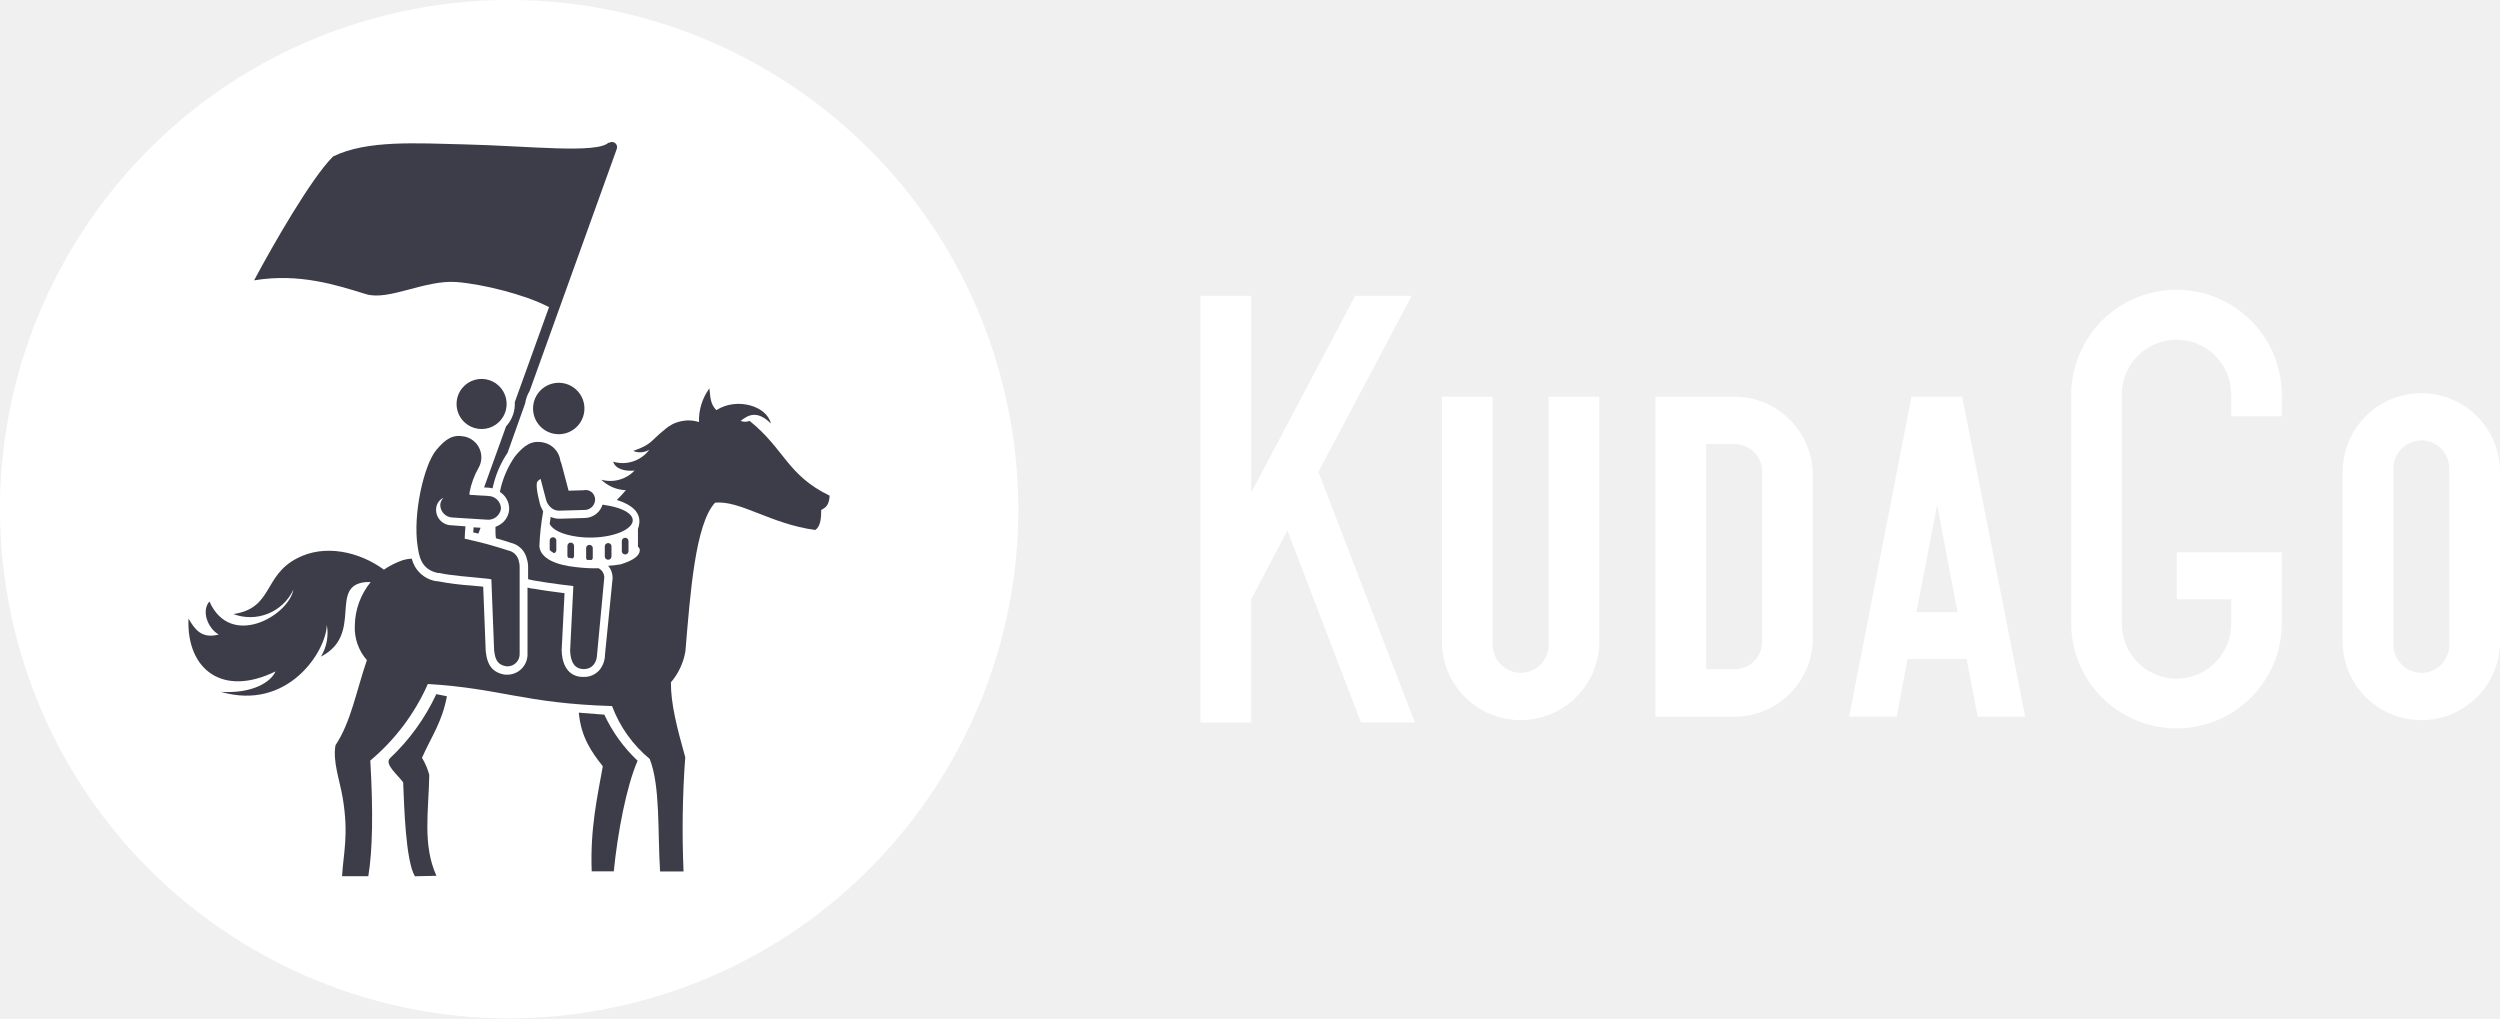
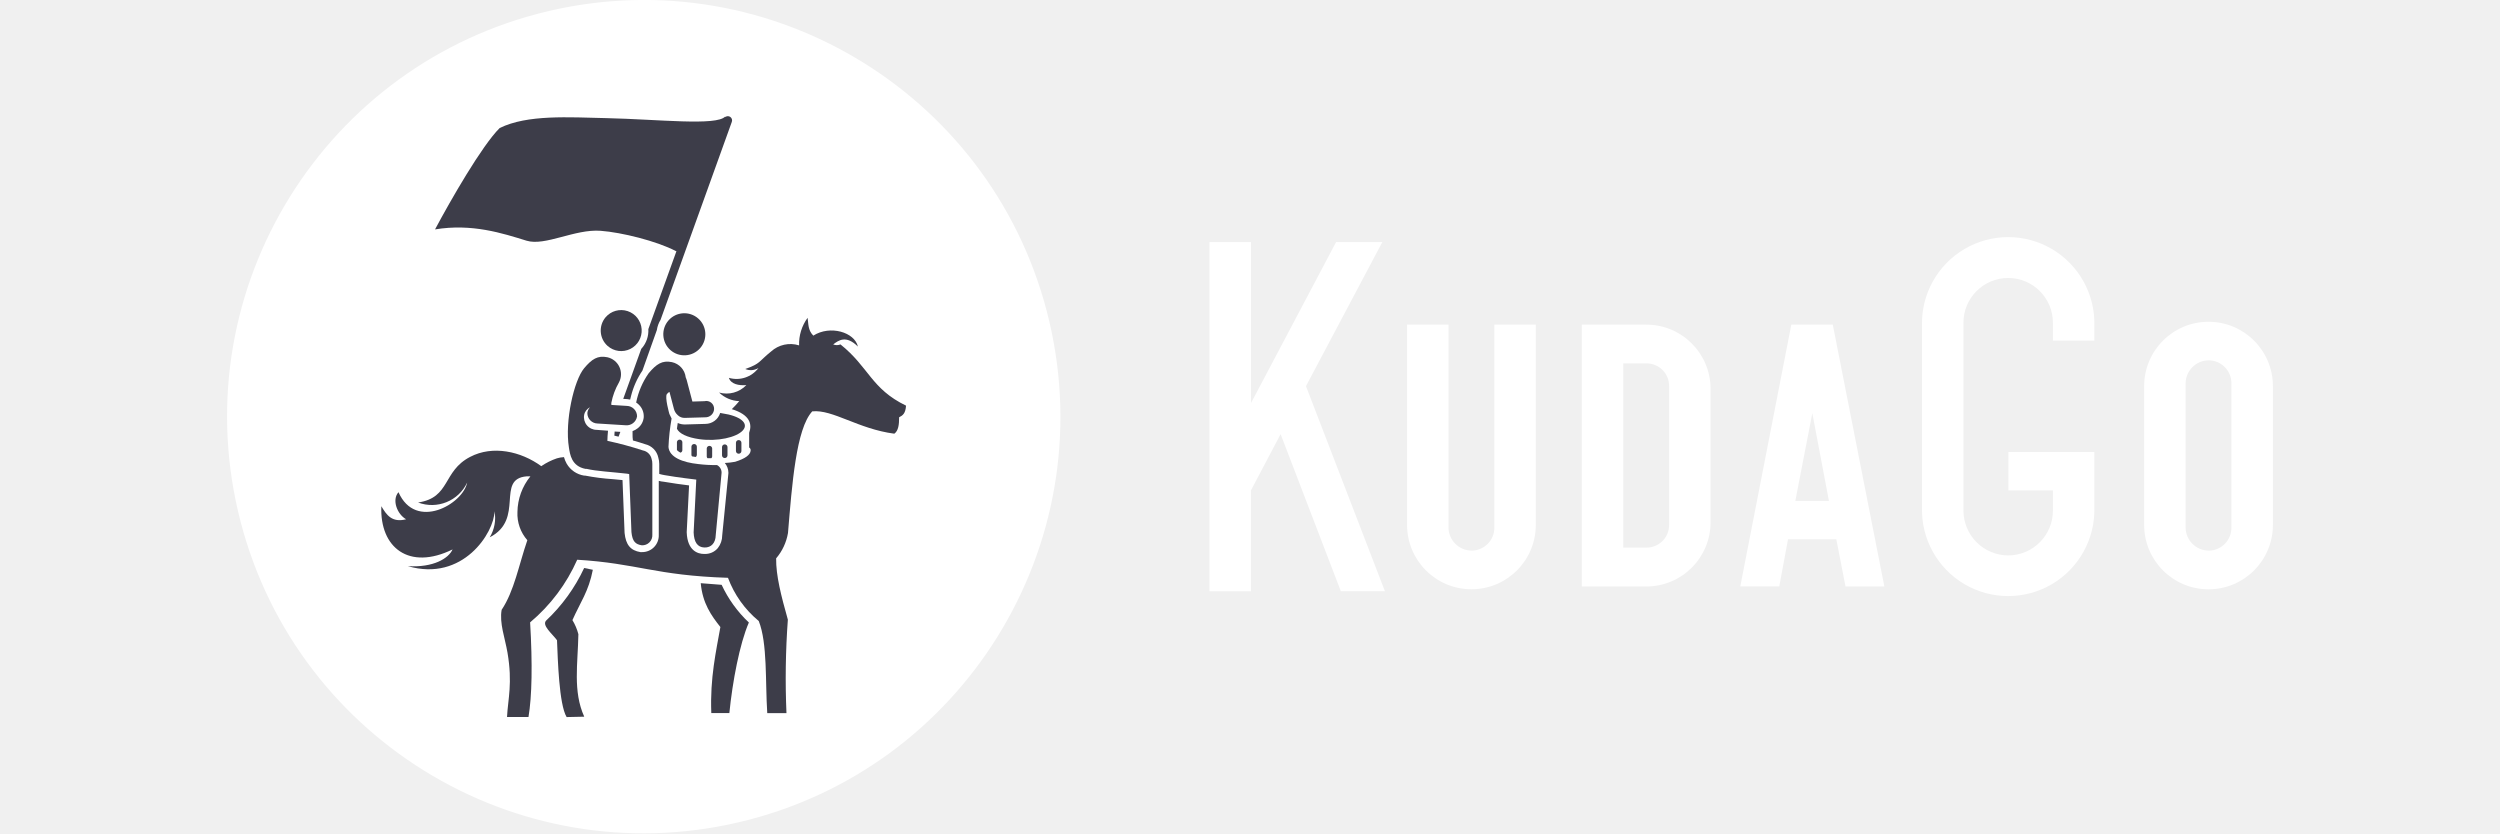
- <svg xmlns="http://www.w3.org/2000/svg" height="70px" id="Layer_1" data-name="Layer 1" viewBox="0 0 426.01 173.53">
+ <svg xmlns="http://www.w3.org/2000/svg" width="210" height="70px" id="Layer_1" data-name="Layer 1" viewBox="0 0 426.01 173.53">
  <defs>
    <style>
      .cls-1 {
        fill: #ffffff;
      }

      .cls-1, .cls-2 {
        fill-rule: evenodd;
      }

      .cls-2, .cls-3 {
        fill: #3d3d49;
      }

      .cls-4 {
        fill: #ffffff;
      }
    </style>
  </defs>
  <g>
    <g>
      <path class="cls-1" d="M172.91,133.09a86.75,86.75,0,1,1-64.72,104.23A86.76,86.76,0,0,1,172.91,133.09Z" transform="translate(-105.9 -130.8)" />
      <g>
        <path class="cls-2" d="M198.23,203.71a4.38,4.38,0,1,0-.42-6.18A4.39,4.39,0,0,0,198.23,203.71Z" transform="translate(-105.9 -130.8)" />
        <path class="cls-2" d="M180.25,249.08A35.75,35.75,0,0,1,172.36,260c-1,1,1.24,2.76,2.24,4.12,0.17,4,.41,13.33,2,16l3.67-.08c-2.4-5.29-1.32-11.07-1.22-17.18a11,11,0,0,0-1.24-2.93c1.64-3.7,3.39-6,4.25-10.48Z" transform="translate(-105.9 -130.8)" />
        <path class="cls-2" d="M208.88,252.58l-4.35-.34c0.38,4.19,2.19,6.74,4.09,9.13-0.87,4.95-2.18,10.55-1.89,17.91h3.76c0.65-6.52,2.13-14.4,4.06-18.85A25.7,25.7,0,0,1,208.88,252.58Z" transform="translate(-105.9 -130.8)" />
        <path class="cls-3" d="M206.91,225.86v-1.72a0.57,0.57,0,0,0-1.13,0v1.72a0.54,0.54,0,0,0,.15.35l0.82,0A0.55,0.55,0,0,0,206.91,225.86Z" transform="translate(-105.9 -130.8)" />
        <path class="cls-3" d="M200.7,224.56v-1.72a0.57,0.57,0,0,0-1.13,0v1.69a3,3,0,0,0,.73.53A0.53,0.53,0,0,0,200.7,224.56Z" transform="translate(-105.9 -130.8)" />
        <path class="cls-2" d="M209,216.87a2.07,2.07,0,0,1-.42-0.08,3.23,3.23,0,0,1-3.08,2.28h0l-4.2.12a3.5,3.5,0,0,1-1.56-.31c-0.07.37-.12,0.78-0.17,1.19,0.45,1,2.14,1.83,4.66,2.18,3.75,0.53,7.76-.35,9.08-1.84S212.71,217.4,209,216.87Z" transform="translate(-105.9 -130.8)" />
        <g>
          <path class="cls-2" d="M186.54,221.52l0.88,0.21,0.37-1-1.19-.07C186.57,221,186.55,221.26,186.54,221.52Z" transform="translate(-105.9 -130.8)" />
          <path class="cls-2" d="M168.25,180.92c3.87,1.19,10.06-2.47,15.44-2.06,4.34,0.33,11.63,2.11,15.69,4.24l0.09,0-5.85,16.23a5.63,5.63,0,0,1-1.37,4h0l-0.1.09-3.76,10.44,0.85,0.05a4,4,0,0,1,.59.1c0.06-.26.12-0.52,0.19-0.77a16.82,16.82,0,0,1,2.37-5.28l3-8.43a5.68,5.68,0,0,1,.77-2.13L211,156.18a0.88,0.88,0,0,0-1.37-1l0-.12c-1.79,2-14,.58-24.68.34-7.95-.18-16.5-0.78-22.29,2.06-3.71,3.69-10.2,15-13.46,21.11C156.9,177.3,163.24,179.37,168.25,180.92Z" transform="translate(-105.9 -130.8)" />
          <path class="cls-2" d="M247.28,215.27c-7.27-3.52-7.71-8-13.65-12.75a2,2,0,0,1-1.52,0c1.13-.86,2.69-2,5.15.45-0.69-3-5.79-4.52-9.29-2.28-1.11-1.12-1-2.36-1.19-3.71a9.24,9.24,0,0,0-1.77,5.74,6,6,0,0,0-5.84,1.28c-2.58,2.06-2.11,2.49-5.37,3.64a3,3,0,0,0,2.75-.21,5.69,5.69,0,0,1-6.16,2.05c0.41,1.31,2.09,1.65,3.64,1.51a5.72,5.72,0,0,1-5.68,1.55,6.35,6.35,0,0,0,4.2,1.79A22.73,22.73,0,0,1,211,216c3.79,1.17,4.27,3.12,3.61,4.92v3.06a0.66,0.66,0,0,1,.31.64c-0.05.89-1.11,1.68-3.23,2.34a16.26,16.26,0,0,1-2.15.25,3.17,3.17,0,0,1,.75,2v0.13L209,242.28a4.29,4.29,0,0,1-.91,2.65,3.43,3.43,0,0,1-2.75,1.22h-0.14c-1.28,0-3.45-.67-3.59-4.48v-0.12l0.49-9.67c-1.35-.17-3.52-0.45-5.31-0.77-0.31,0-.63-0.1-1-0.18v11.23h0a3.46,3.46,0,0,1-3.54,3.61h-0.14l-0.14,0c-2.07-.34-3.05-1.53-3.3-4v0l-0.43-11-2-.19a46.28,46.28,0,0,1-5.78-.74h0l-0.21,0a5.12,5.12,0,0,1-3.64-2.49,6.2,6.2,0,0,1-.56-1.36,6.32,6.32,0,0,0-1.47.25,13.47,13.47,0,0,0-3.26,1.63c-4.24-3.1-10.13-4.39-14.81-1.93-5.79,3-4.05,8.48-10.84,9.5a8.13,8.13,0,0,0,10.22-4.15c-0.86,4.48-10.73,10.1-14.3,2-1.44,1.63-.25,4.62,1.59,5.64-2.95.76-4.08-.89-5.16-2.72-0.36,8.64,5.78,13.45,14.83,9-0.81,1.86-4,3.82-9.32,3.48,11.48,3.35,18-7,18.06-11.43a7.77,7.77,0,0,1-1,5.43c7.37-3.79,1.18-12.17,7.7-12.7a6.55,6.55,0,0,1,.77,0,12,12,0,0,0-2.7,7.41,8.31,8.31,0,0,0,2.06,5.89c-1.78,5.18-2.72,10.56-5.35,14.5-0.49,2.78.68,5.79,1.22,8.92,1.08,6.38.1,9.59-.1,13.4l4.47,0c0.73-4.33.85-11.06,0.34-19.71a36.06,36.06,0,0,0,9.81-13.05l-0.09,0c12.71,0.77,16.33,3.29,31.48,3.77a21.33,21.33,0,0,0,6.41,9c1.84,4.64,1.34,12.6,1.77,19.18h4a168,168,0,0,1,.29-19.47c-1.41-5-2.48-9.17-2.44-12.76a10.91,10.91,0,0,0,2.46-5.25l0,0.06c0.85-10.26,1.71-21.8,5.06-25.42,4.27-.44,9.54,3.66,17.09,4.65,0.85-.61,1-1.88,1-3.42C246.59,217.32,247.17,216.91,247.28,215.27Z" transform="translate(-105.9 -130.8)" />
        </g>
        <path class="cls-2" d="M207.91,227.64a27.51,27.51,0,0,1-3.93-.21c-3.2-.34-6-1.4-6.17-3.56a44.31,44.31,0,0,1,.65-5.92S198,217,198,217s-1-3.49-.52-4.14a1.34,1.34,0,0,1,.54-0.45l0.93,3.55a2.6,2.6,0,0,0,.79,1.29,2,2,0,0,0,1.5.57l4.2-.12a1.8,1.8,0,0,0,1.87-1.73,1.62,1.62,0,0,0-2-1.63l-2.52.08-1.19-4.51a2.71,2.71,0,0,0-.2-0.53,3.66,3.66,0,0,0-2.87-3.17c-2-.42-3.23.38-4.85,2.32a16.15,16.15,0,0,0-2.6,6.09,3.71,3.71,0,0,1,.58.47,3.31,3.31,0,0,1,1,2.49v0.08a3.27,3.27,0,0,1-1.23,2.3,3.73,3.73,0,0,1-1.1.61c0,0.2,0,.39,0,0.59,0,0.48,0,.92.08,1.36,0.89,0.25,1.75.51,2.55,0.78a3.61,3.61,0,0,1,2.73,2.78,4.47,4.47,0,0,1,.2,1.34v2.07a10.49,10.49,0,0,0,1.17.26c2.73,0.49,6.37.89,6.54,0.92l-0.55,11c0.08,2,.78,3.09,2.24,3.14s2.33-1,2.36-2.56l1.22-13A1.76,1.76,0,0,0,207.91,227.64Z" transform="translate(-105.9 -130.8)" />
        <g>
          <path class="cls-2" d="M194.3,226.38a2.29,2.29,0,0,0-1.81-1.78,72,72,0,0,0-7.4-2c0-.64.06-1.3,0.13-2.11l-2.38-.18a2.64,2.64,0,0,1-2.59-3.1,2.19,2.19,0,0,1,1.23-1.59,1.86,1.86,0,0,0-.56,1.19,2.16,2.16,0,0,0,2.14,2.18l5.75,0.36a2.2,2.2,0,0,0,2.46-1.85h0a2.18,2.18,0,0,0-2.16-2.18l-3.2-.2,0-.42a13.7,13.7,0,0,1,1.58-4.25,3.62,3.62,0,0,0-2.42-5.26c-2-.41-3.22.38-4.83,2.3-2.1,2.52-4.05,11-3.16,16.51,0.23,1.42.52,3.87,3.46,4.44l0.25,0h0c2,0.47,5.1.63,8.41,1l0.43,0.08,0.47,12.09c0.2,2,.88,2.53,2.14,2.74a2.09,2.09,0,0,0,2.21-2.24V227.4A3.08,3.08,0,0,0,194.3,226.38Z" transform="translate(-105.9 -130.8)" />
          <path class="cls-2" d="M185.15,202.85a4.27,4.27,0,1,0-.42-6A4.29,4.29,0,0,0,185.15,202.85Z" transform="translate(-105.9 -130.8)" />
        </g>
        <path class="cls-3" d="M210.1,223.9a0.56,0.56,0,0,0-.57-0.56h0a0.56,0.56,0,0,0-.57.56v1.72a0.56,0.56,0,0,0,.57.56h0a0.56,0.56,0,0,0,.57-0.56V223.9Z" transform="translate(-105.9 -130.8)" />
        <path class="cls-3" d="M213,223a0.56,0.56,0,0,0-.57-0.56h0a0.56,0.56,0,0,0-.57.56v1.72a0.56,0.56,0,0,0,.57.56h0a0.56,0.56,0,0,0,.57-0.56V223Z" transform="translate(-105.9 -130.8)" />
        <path class="cls-3" d="M203.16,223.26a0.56,0.56,0,0,0-.57.56v1.72a0.53,0.53,0,0,0,.12.29l0.78,0.13a0.53,0.53,0,0,0,.23-0.42v-1.72A0.56,0.56,0,0,0,203.16,223.26Z" transform="translate(-105.9 -130.8)" />
      </g>
    </g>
    <g>
      <path class="cls-4" d="M310.48,181.21h8.63v33.53l17.72-33.53h9.63l-15.9,30L347,253.91h-9.18l-12.54-32.71-6.18,11.72v21h-8.63V181.21Z" transform="translate(-105.9 -130.8)" />
      <g>
        <path class="cls-4" d="M365.06,245.46a4.77,4.77,0,0,0,4.73-4.82V198.4h8.63V240.1a13.4,13.4,0,1,1-26.81,0V198.4h8.63v42.25A4.85,4.85,0,0,0,365.06,245.46Z" transform="translate(-105.9 -130.8)" />
        <path class="cls-4" d="M388,198.4h13.45a13.38,13.38,0,0,1,13.36,13.36v27.81a13.38,13.38,0,0,1-13.36,13.36H388V198.4Zm8.63,46.43h4.82a4.69,4.69,0,0,0,4.73-4.73v-28.9a4.69,4.69,0,0,0-4.73-4.73h-4.82v38.35Z" transform="translate(-105.9 -130.8)" />
        <path class="cls-4" d="M451,252.92h-8.09L441,243.1H430.94l-1.82,9.81H421l10.63-54.52h8.63Zm-18.54-17.81h7L436,216.84Z" transform="translate(-105.9 -130.8)" />
      </g>
      <path class="cls-4" d="M476.83,246.46a9.33,9.33,0,0,0,9.27-9.36v-4.18h-9.27v-8h17.9v11.63a17.95,17.95,0,1,1-35.89,0v-38a17.95,17.95,0,1,1,35.89,0v3.18H486.1V198a9.31,9.31,0,1,0-18.63,0V237.1A9.35,9.35,0,0,0,476.83,246.46Z" transform="translate(-105.9 -130.8)" />
      <path class="cls-4" d="M505.1,211.21a13.4,13.4,0,1,1,26.81,0v28.9a13.4,13.4,0,1,1-26.81,0v-28.9Zm13.45,34.26a4.77,4.77,0,0,0,4.72-4.82v-30a4.77,4.77,0,0,0-4.72-4.82,4.85,4.85,0,0,0-4.82,4.82v30A4.85,4.85,0,0,0,518.55,245.46Z" transform="translate(-105.9 -130.8)" />
    </g>
  </g>
</svg>
